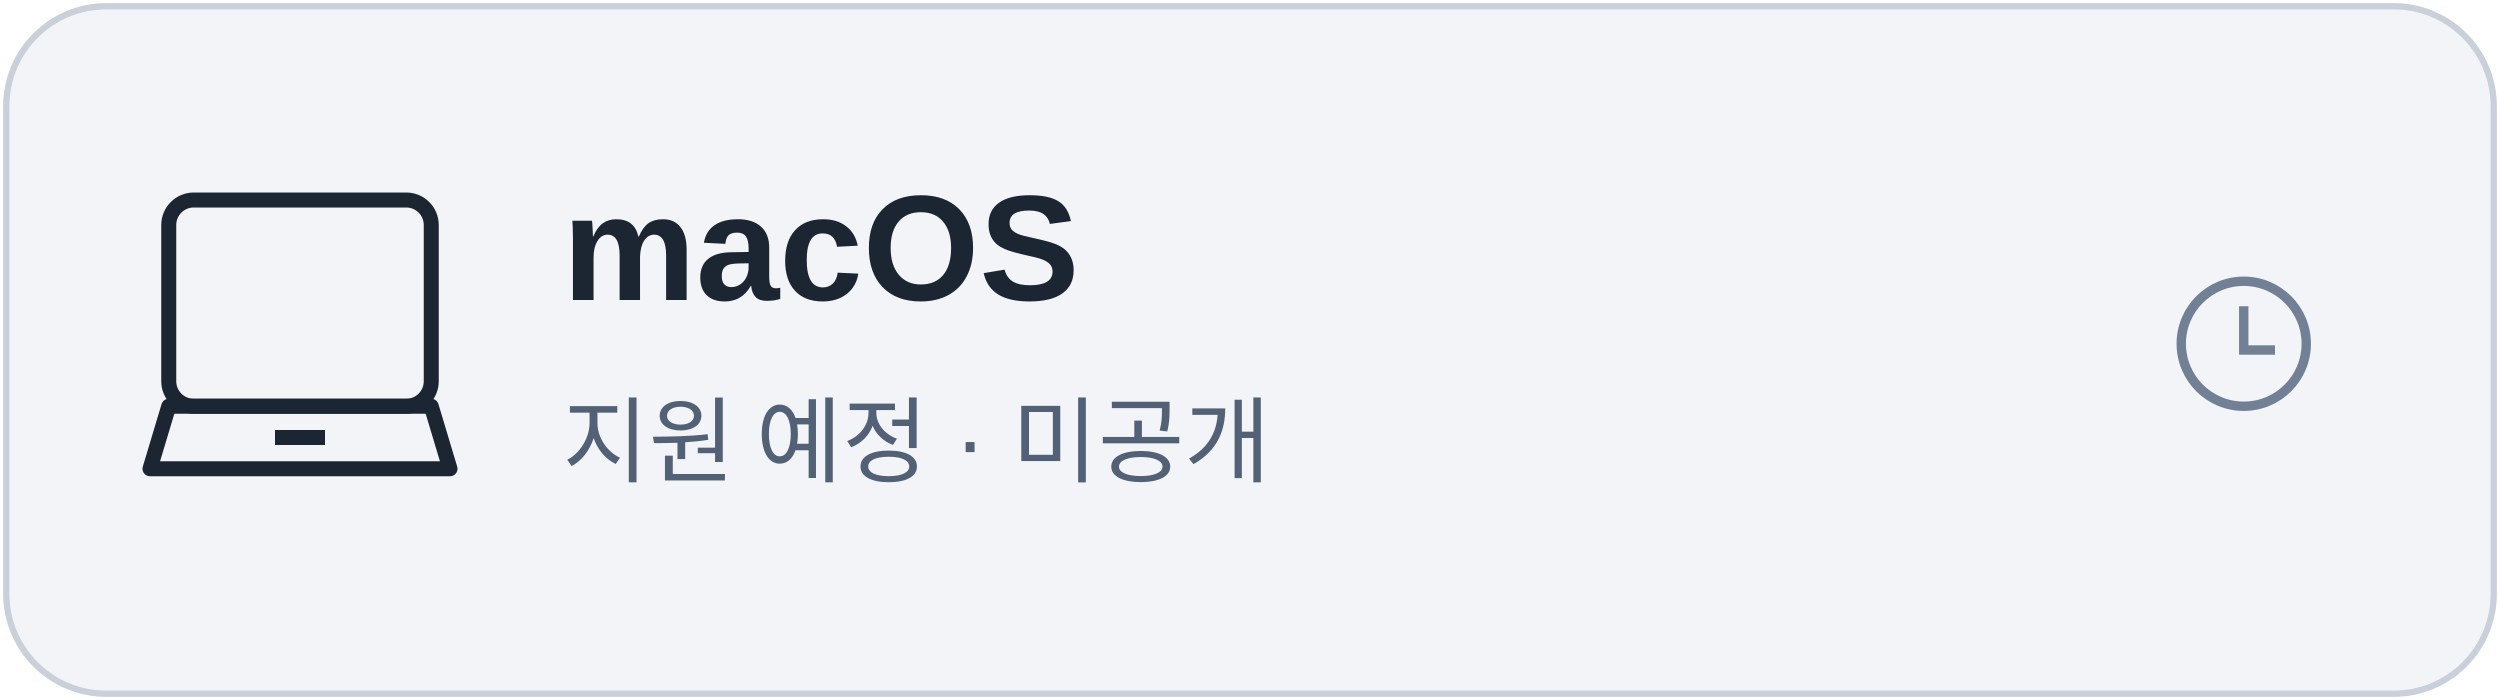
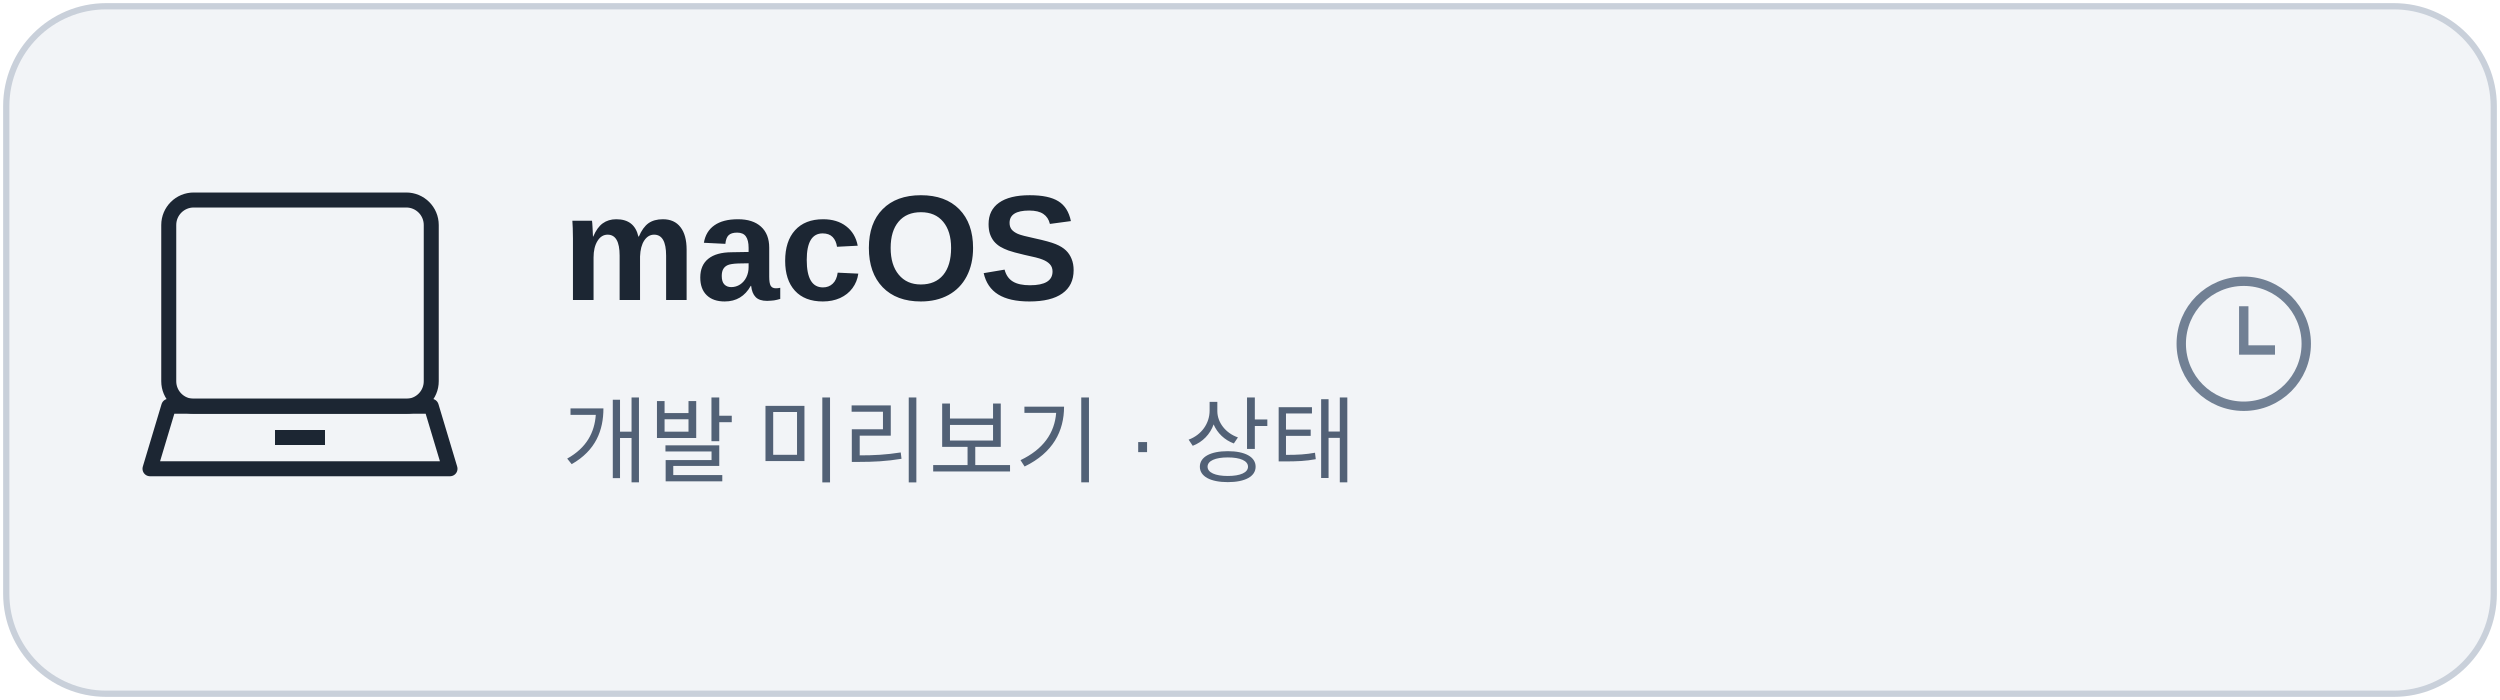
<svg xmlns="http://www.w3.org/2000/svg" width="400" height="112" viewBox="0 0 400 112" role="img" aria-labelledby="title" lang="ko">
  <rect x="1" y="1" width="398" height="110" rx="16" fill="#f2f4f7" stroke="#c9d0da" />
  <g fill="none" stroke="#1c2633" stroke-width="2.4" stroke-linejoin="round">
    <rect x="27" y="32" width="42" height="33" rx="4" />
    <path d="M24 75h48l-3-10H27zM44 70h8" />
  </g>
  <text x="90" y="48" font-family="Arial,&quot;Apple SD Gothic Neo&quot;,&quot;Malgun Gothic&quot;,sans-serif" font-size="24" font-weight="700" fill="#1c2633">macOS</text>
-   <text x="90" y="76" font-family="Arial,&quot;Apple SD Gothic Neo&quot;,&quot;Malgun Gothic&quot;,sans-serif" font-size="15" fill="#526176">지원 예정 · 미공개</text>
+   <text x="90" y="76" font-family="Arial,&quot;Apple SD Gothic Neo&quot;,&quot;Malgun Gothic&quot;,sans-serif" font-size="15" fill="#526176">개발 미리보기 · 상태</text>
  <circle cx="359" cy="55" r="10" fill="none" stroke="#718094" stroke-width="1.5" />
  <path d="M359 49v7h5" fill="none" stroke="#718094" stroke-width="1.5" />
</svg>
